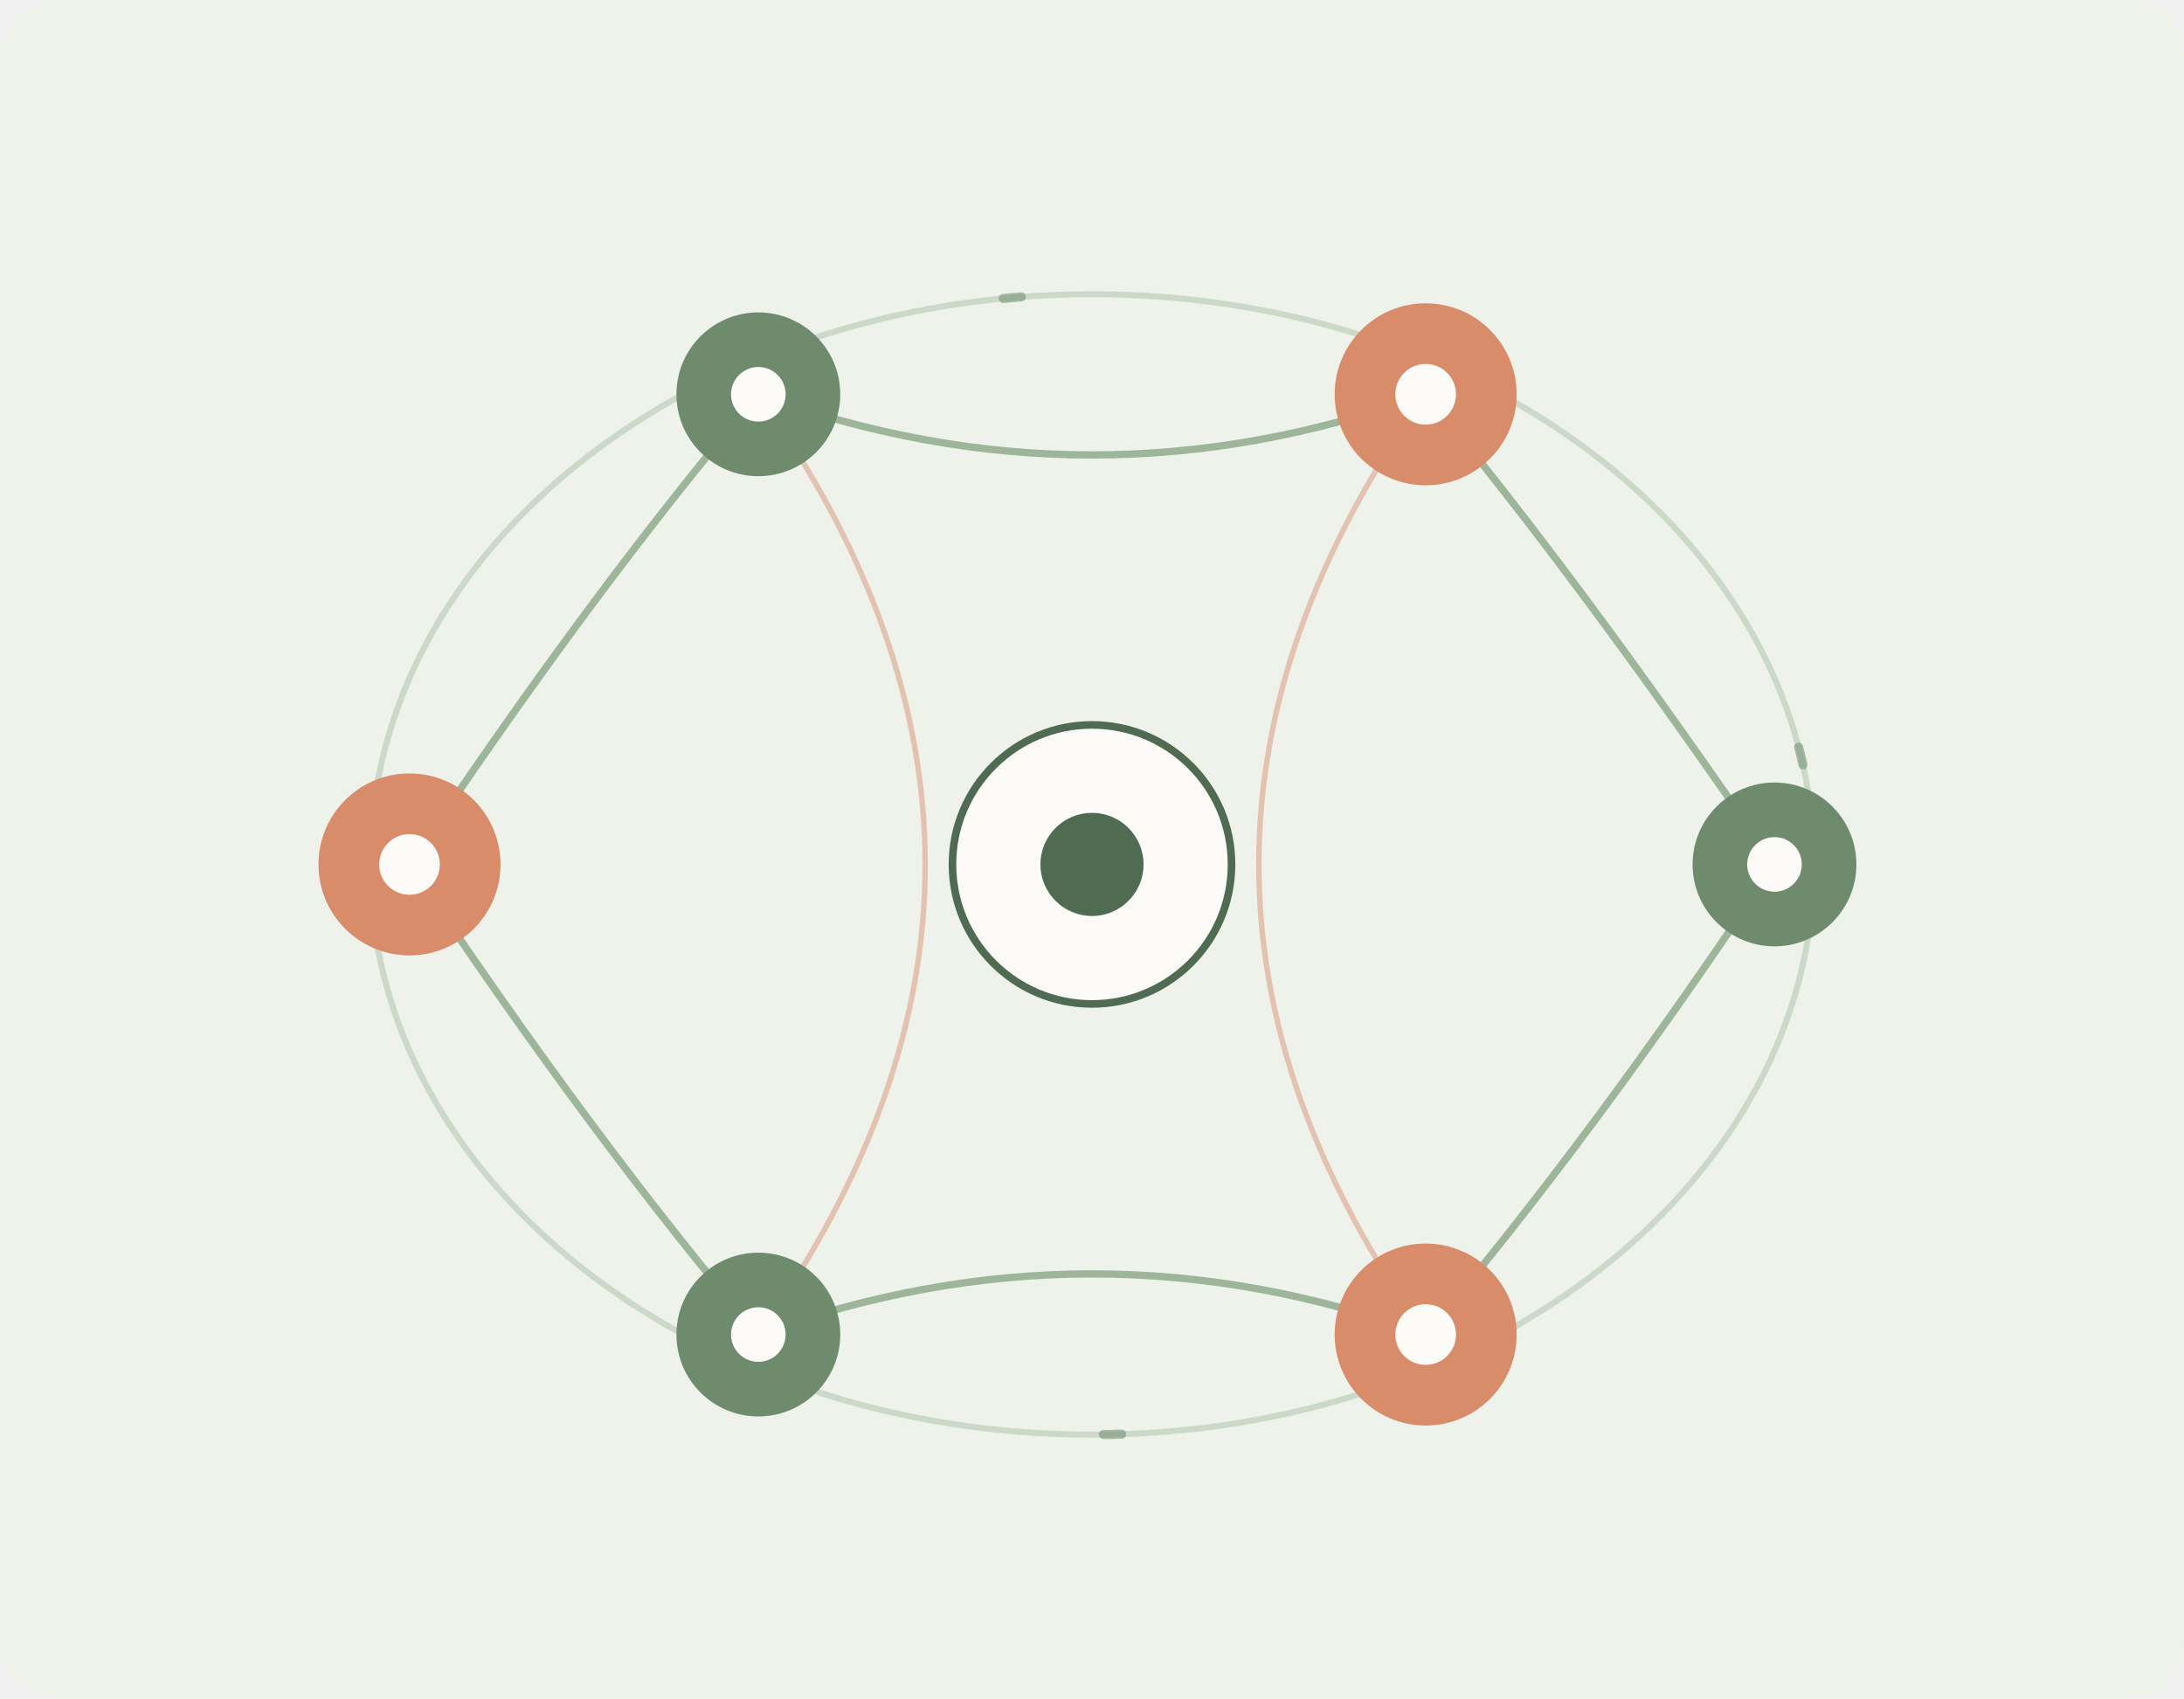
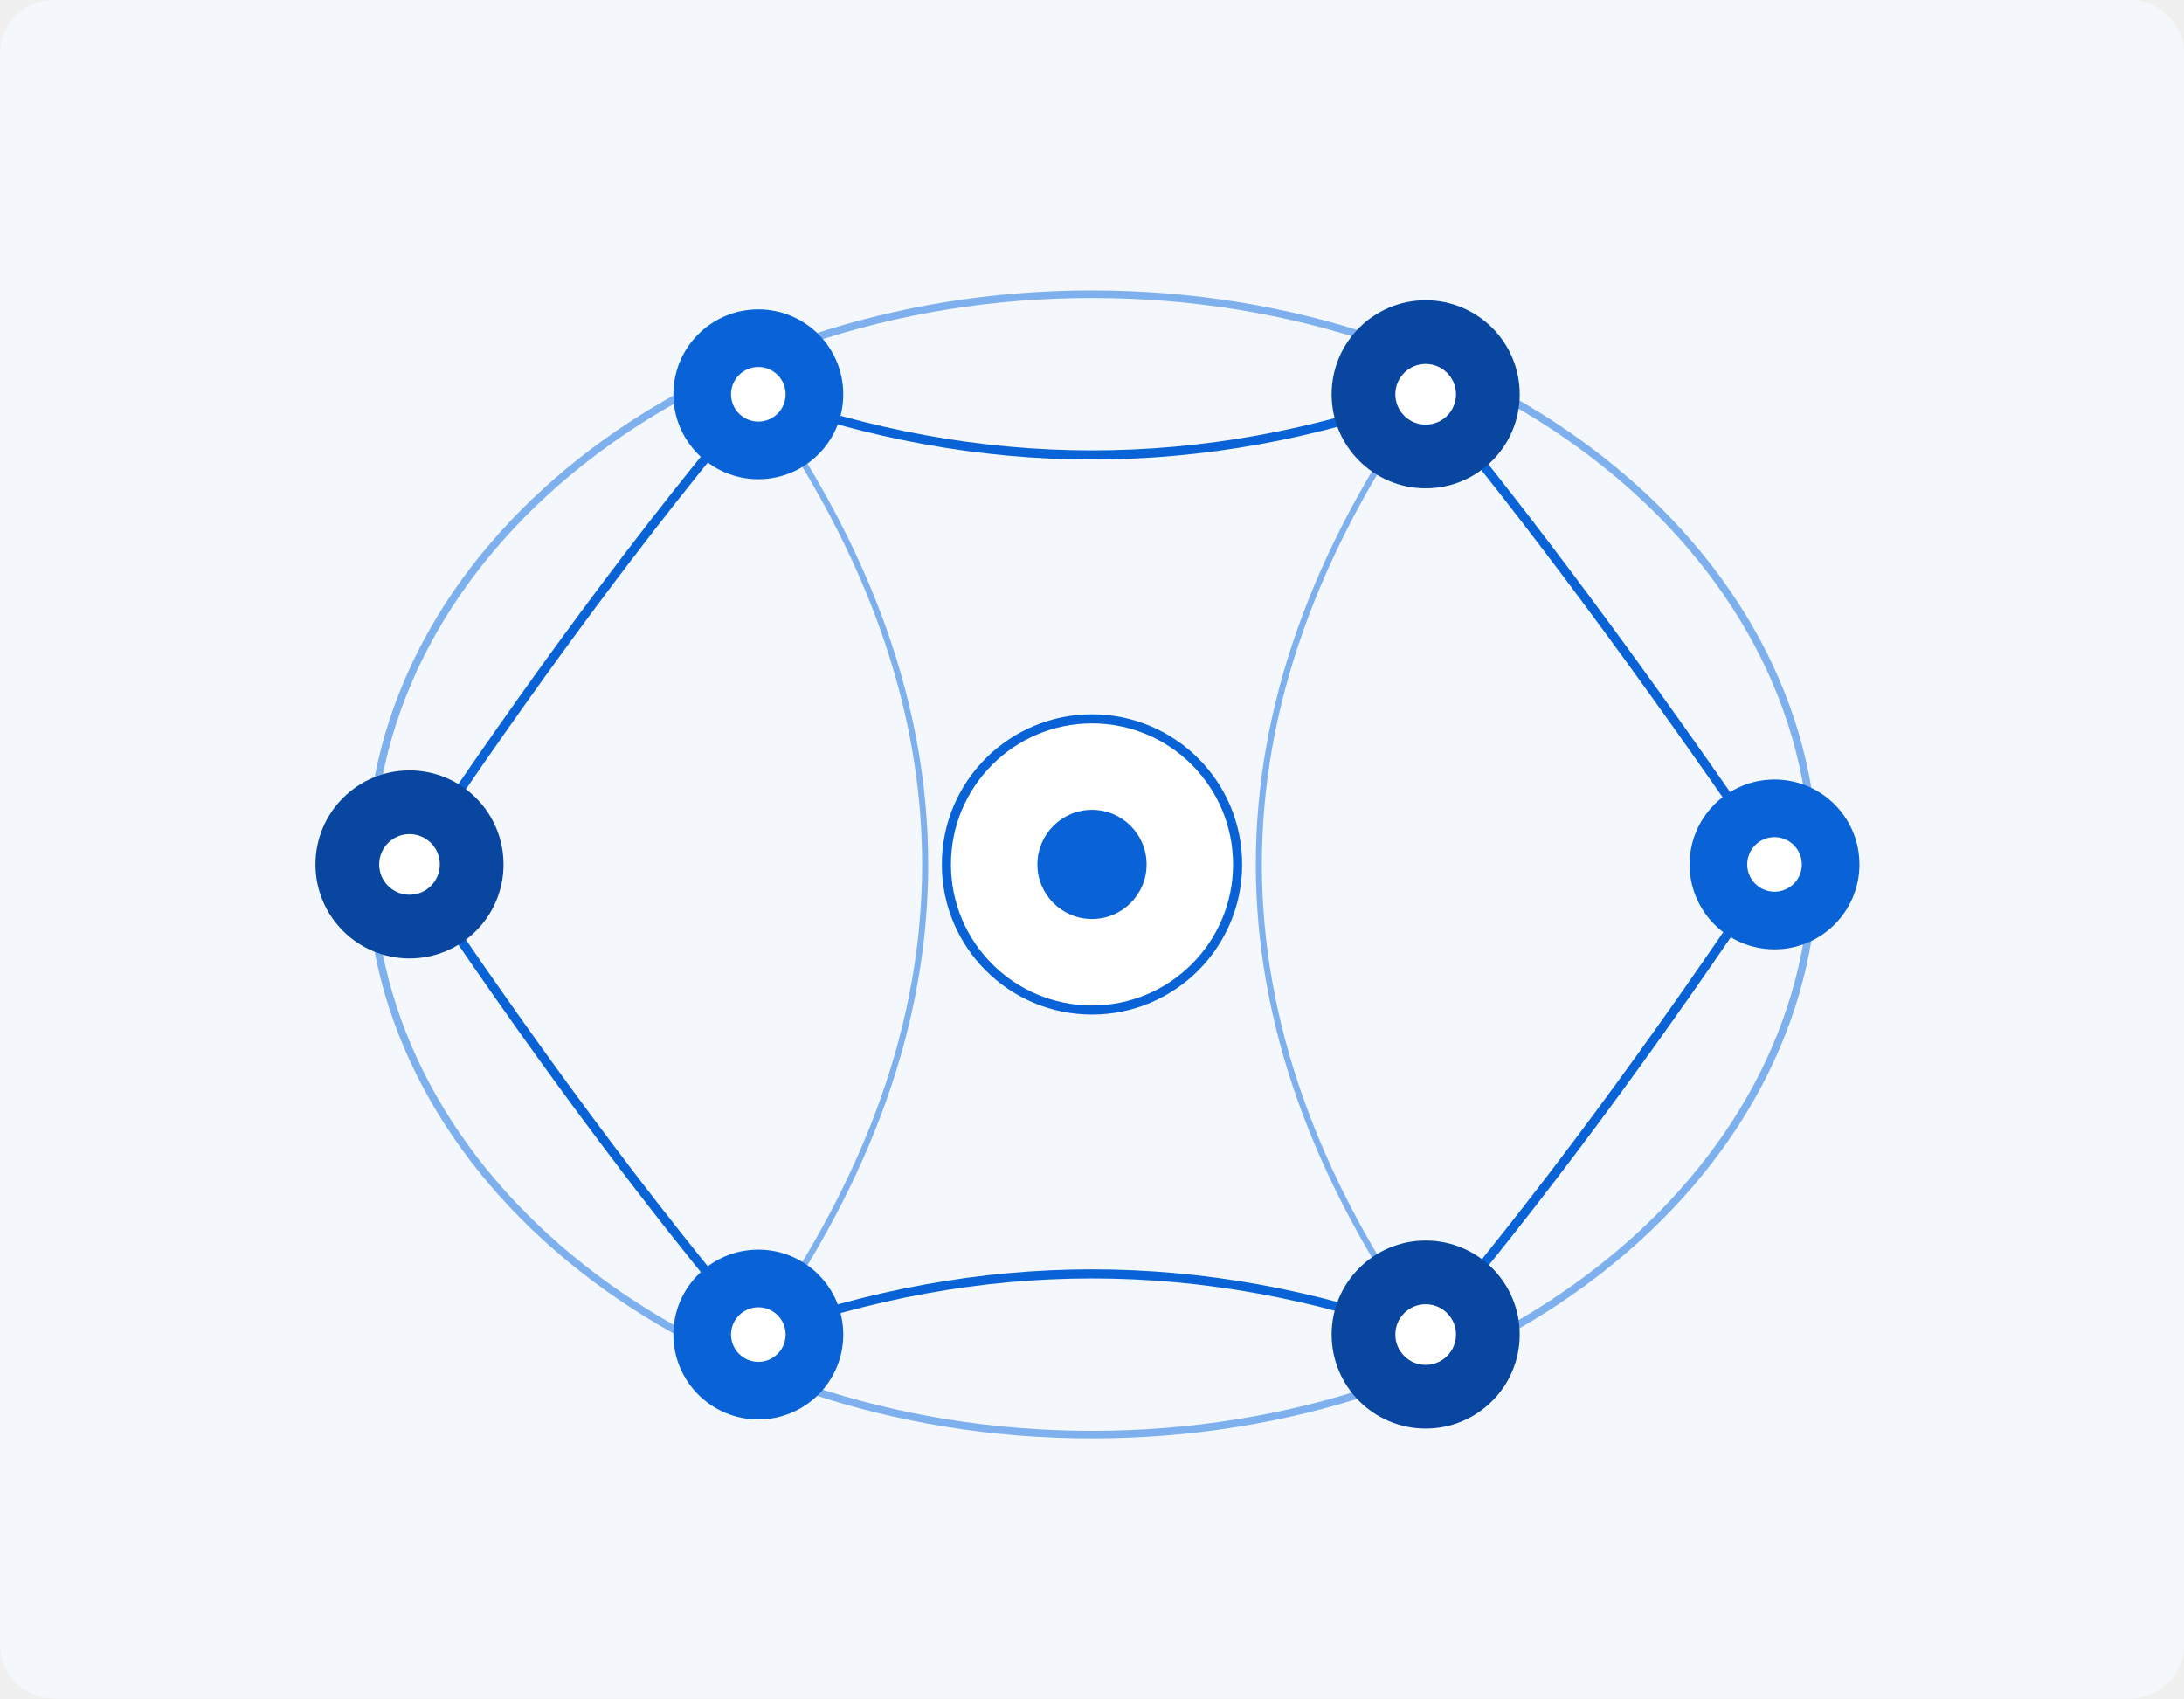
<svg xmlns="http://www.w3.org/2000/svg" viewBox="0 0 720 560" role="img" aria-label="地域がつながり循環するイメージ">
-   <rect width="720" height="560" rx="18" fill="#eef2ea" />
-   <ellipse cx="360" cy="285" rx="238" ry="188" fill="none" stroke="#cdd9c8" stroke-width="2" />
-   <ellipse cx="360" cy="285" rx="238" ry="188" fill="none" stroke="#6f8b6e" stroke-width="3" stroke-dasharray="6 320" stroke-linecap="round" opacity=".55" />
-   <g fill="none" stroke="#9db69a" stroke-width="2.4" stroke-linecap="round">
+   <rect width="720" height="560" rx="18" fill="#f4f8fd" />
+   <ellipse cx="360" cy="285" rx="238" ry="188" fill="none" stroke="#7fb0ee" stroke-width="2.5" />
+   <g fill="none" stroke="#0a63d6" stroke-width="3" stroke-linecap="round">
    <path d="M585 285 Q520 190 470 130" />
    <path d="M470 130 Q360 170 250 130" />
    <path d="M250 130 Q195 195 135 285" />
    <path d="M135 285 Q195 375 250 440" />
    <path d="M250 440 Q360 400 470 440" />
    <path d="M470 440 Q525 375 585 285" />
  </g>
-   <g fill="none" stroke="#e0b7a2" stroke-width="1.8" stroke-linecap="round" opacity=".8">
+   <g fill="none" stroke="#7fb0ee" stroke-width="2" stroke-linecap="round">
    <path d="M470 130 Q360 285 470 440" />
    <path d="M250 130 Q360 285 250 440" />
  </g>
  <g>
-     <circle cx="585" cy="285" r="27" fill="#6f8b6e" />
-     <circle cx="585" cy="285" r="9" fill="#fdfbf7" />
-     <circle cx="470" cy="130" r="30" fill="#d98c6a" />
-     <circle cx="470" cy="130" r="10" fill="#fdfbf7" />
-     <circle cx="250" cy="130" r="27" fill="#6f8b6e" />
-     <circle cx="250" cy="130" r="9" fill="#fdfbf7" />
-     <circle cx="135" cy="285" r="30" fill="#d98c6a" />
-     <circle cx="135" cy="285" r="10" fill="#fdfbf7" />
-     <circle cx="250" cy="440" r="27" fill="#6f8b6e" />
-     <circle cx="250" cy="440" r="9" fill="#fdfbf7" />
-     <circle cx="470" cy="440" r="30" fill="#d98c6a" />
-     <circle cx="470" cy="440" r="10" fill="#fdfbf7" />
+     <circle cx="585" cy="285" r="28" fill="#0a63d6" />
+     <circle cx="585" cy="285" r="9" fill="#ffffff" />
+     <circle cx="470" cy="130" r="31" fill="#0846a0" />
+     <circle cx="470" cy="130" r="10" fill="#ffffff" />
+     <circle cx="250" cy="130" r="28" fill="#0a63d6" />
+     <circle cx="250" cy="130" r="9" fill="#ffffff" />
+     <circle cx="135" cy="285" r="31" fill="#0846a0" />
+     <circle cx="135" cy="285" r="10" fill="#ffffff" />
+     <circle cx="250" cy="440" r="28" fill="#0a63d6" />
+     <circle cx="250" cy="440" r="9" fill="#ffffff" />
+     <circle cx="470" cy="440" r="31" fill="#0846a0" />
+     <circle cx="470" cy="440" r="10" fill="#ffffff" />
  </g>
-   <circle cx="360" cy="285" r="46" fill="#fdfbf7" stroke="#4f6b52" stroke-width="2.5" />
-   <circle cx="360" cy="285" r="17" fill="#4f6b52" />
+   <circle cx="360" cy="285" r="48" fill="#ffffff" stroke="#0a63d6" stroke-width="3" />
+   <circle cx="360" cy="285" r="18" fill="#0a63d6" />
</svg>
